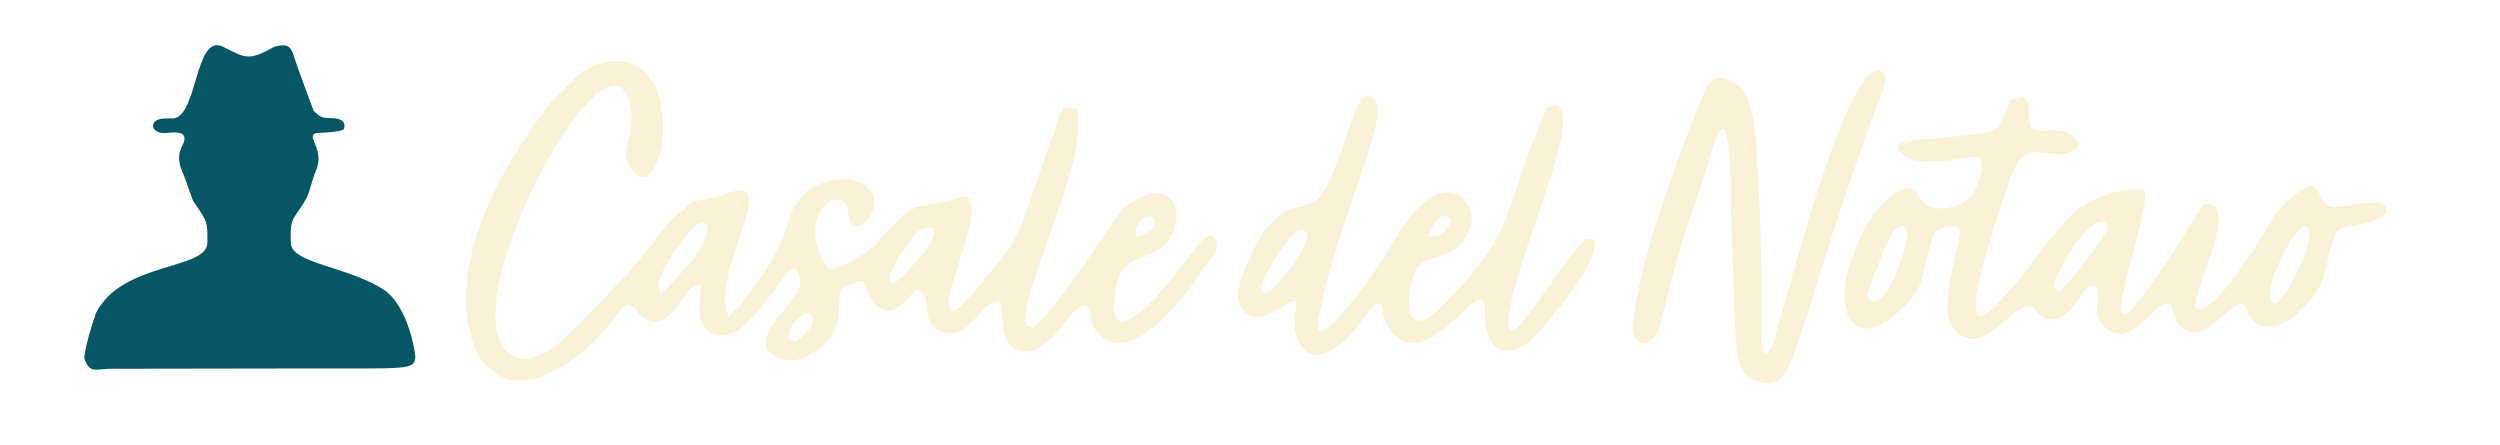
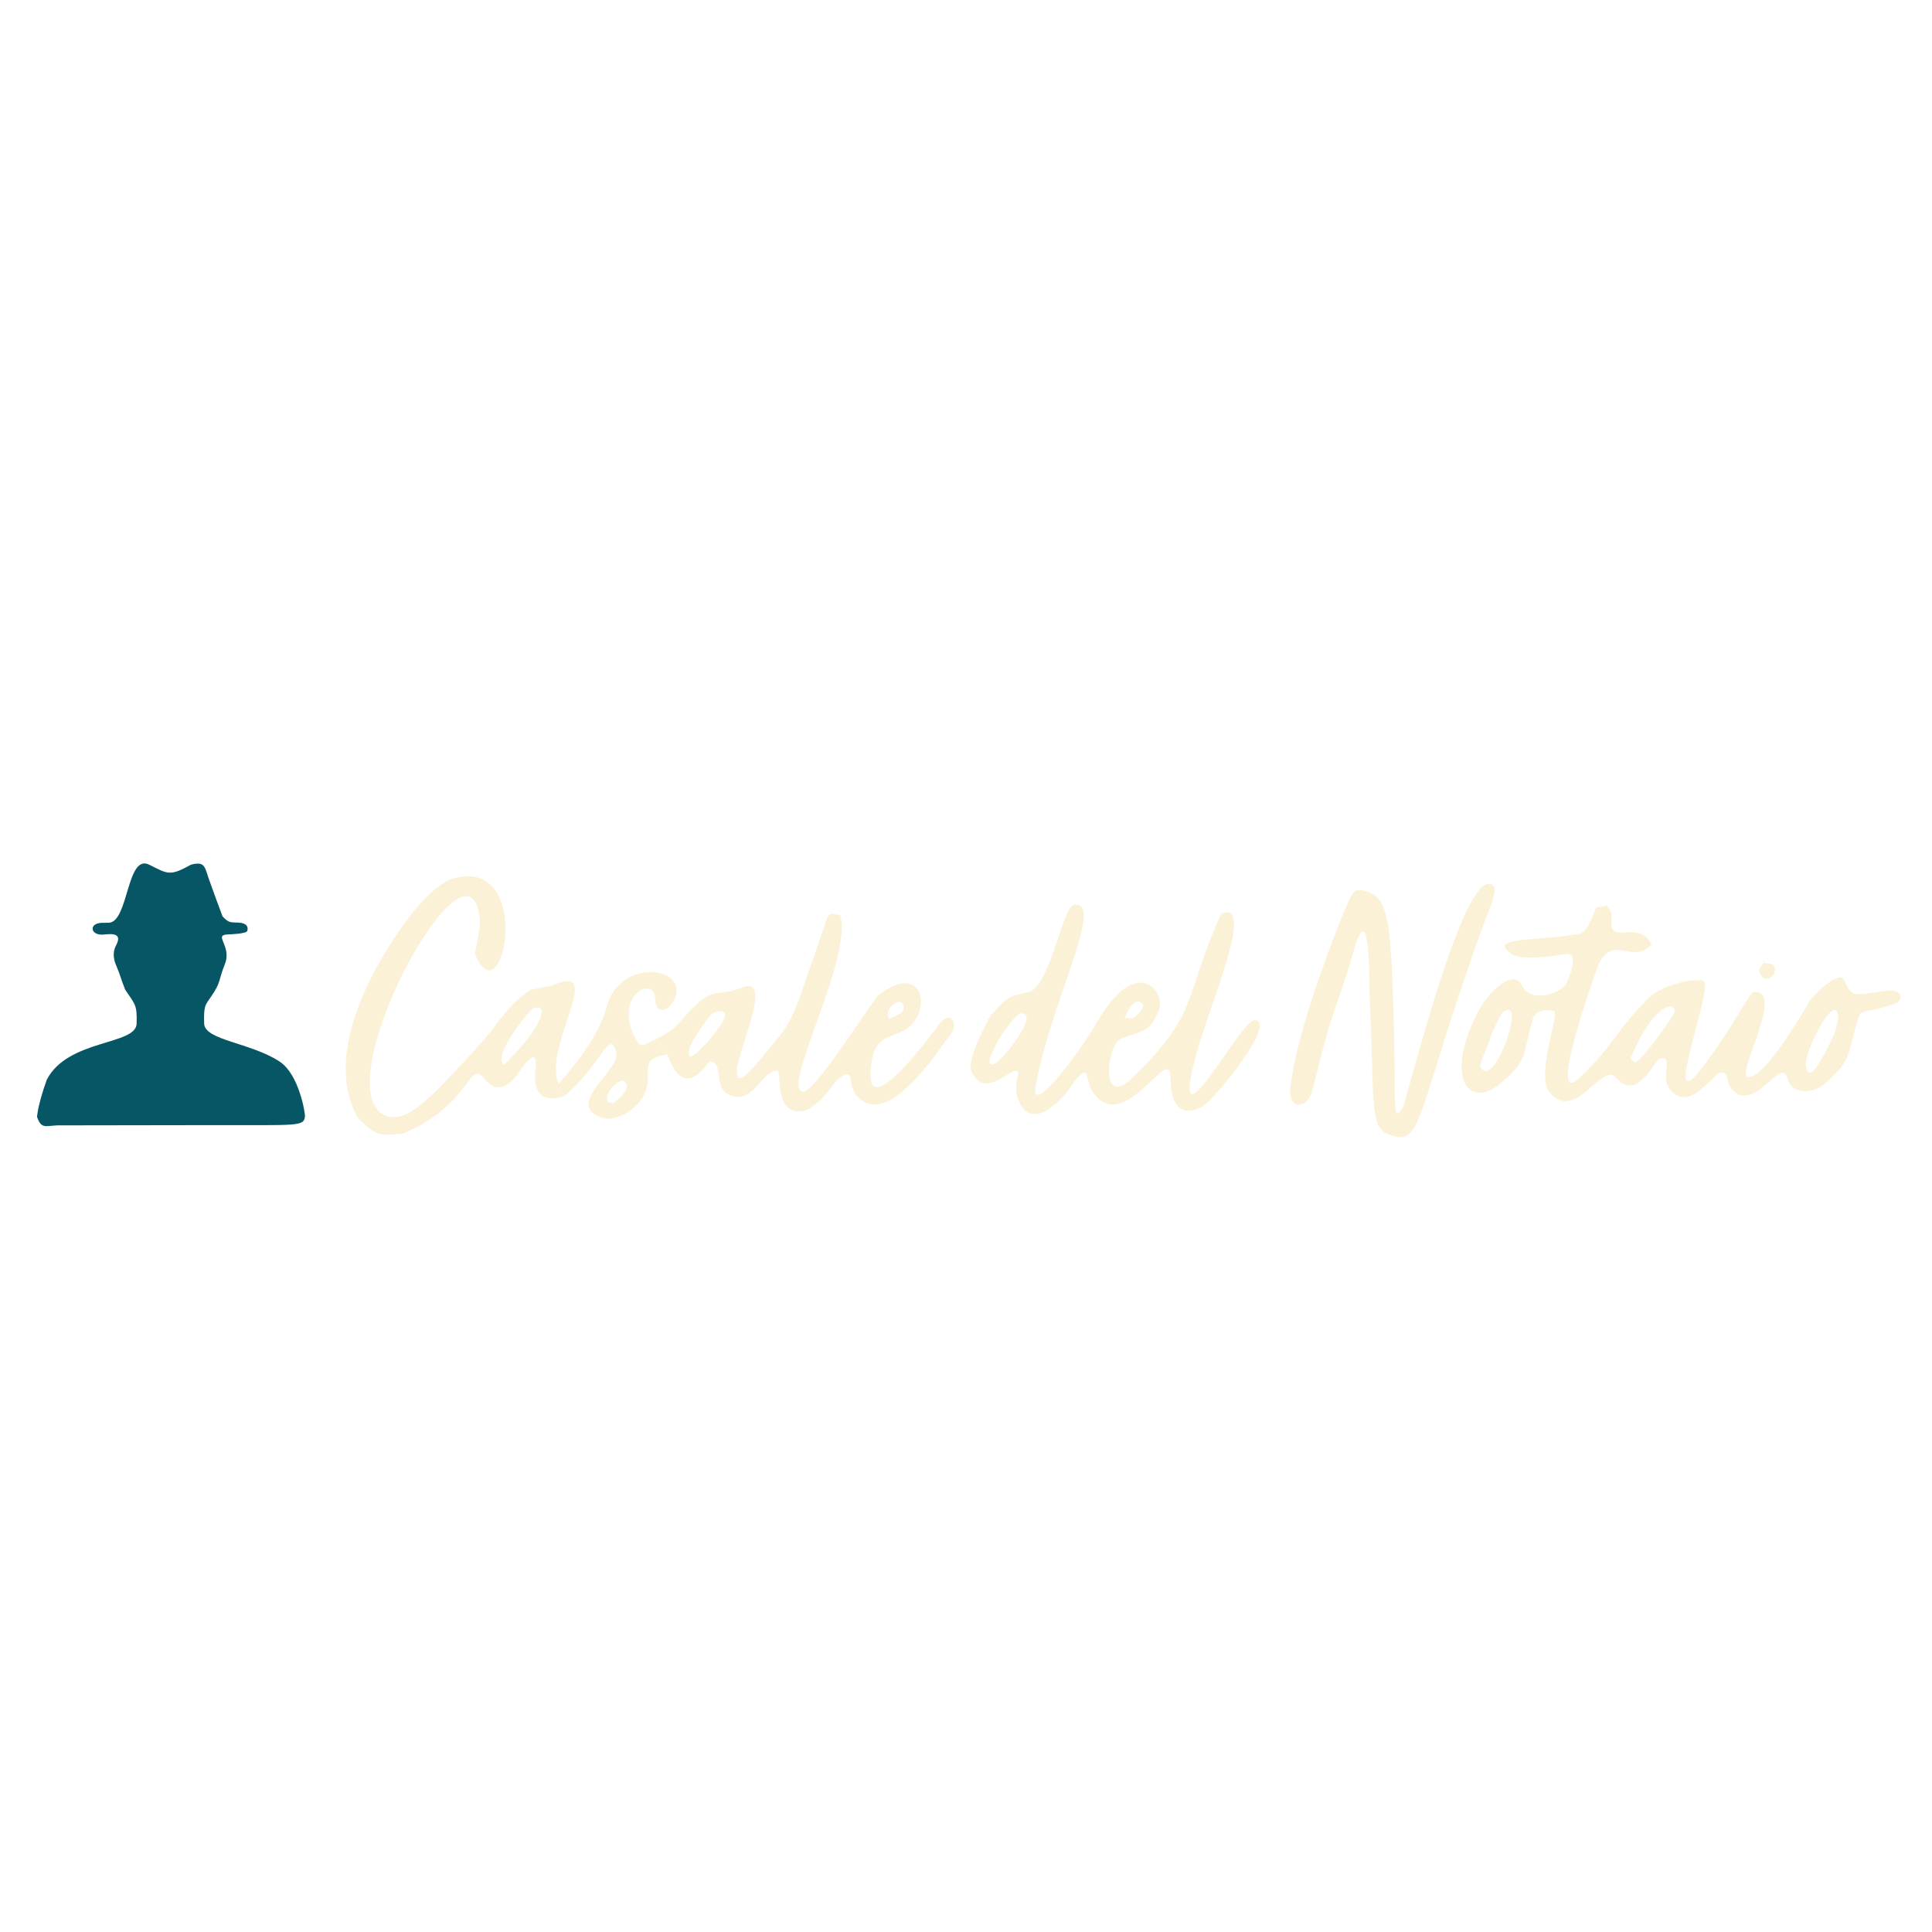
- <svg xmlns="http://www.w3.org/2000/svg" width="225" zoomAndPan="magnify" viewBox="0 0 168.75 30" height="40" preserveAspectRatio="xMidYMid meet" version="1.0">
-   <path fill="#065666" d="M 18.539 3.145 C 19.781 2.828 19.656 3.395 20.109 4.59 C 20.633 6.039 20.625 6.023 21.164 7.465 C 21.707 8.012 21.758 7.945 22.539 7.984 C 22.613 7.988 23.418 8.023 23.223 8.676 C 23.152 8.918 21.738 8.961 21.605 8.965 C 20.34 9.004 21.977 9.906 21.352 11.453 C 20.801 12.816 21.055 12.918 20.23 14.113 C 19.691 14.898 19.59 14.906 19.629 16.402 C 19.664 17.793 23.508 17.984 25.91 19.562 C 27.555 20.637 28.062 23.898 28.035 24.133 C 27.934 25.004 27.523 24.859 20.082 24.871 C 19.355 24.871 18.633 24.871 17.91 24.875 C 14.5 24.879 11.09 24.883 7.68 24.891 C 6.473 24.855 6.078 25.324 5.684 24.168 C 5.809 23.262 5.852 23.281 6.016 22.59 C 6.246 21.836 6.23 21.844 6.496 21.094 C 8.238 17.684 13.945 18.219 13.996 16.41 C 14.039 14.855 13.906 14.855 13.035 13.562 C 12.621 12.512 12.691 12.496 12.258 11.469 C 12.207 11.352 11.891 10.602 12.281 9.883 C 12.965 8.617 11.445 8.996 11.062 8.984 C 10.121 8.961 10.043 8.043 11.062 8 C 11.266 7.988 11.473 8 11.68 7.992 C 13.336 7.906 13.156 2.207 15.047 3.152 C 16.613 3.934 16.754 4.133 18.539 3.145 Z M 18.539 3.145 " fill-opacity="1" fill-rule="evenodd" />
-   <path fill="#faf1d7" d="M 135.734 6.715 L 136.637 6.547 C 136.684 6.777 136.93 6.934 136.977 7.16 C 137.055 7.523 136.93 7.906 137.004 8.27 C 137.258 9.586 139.422 7.793 140.34 9.824 C 138.746 11.52 137.152 8.91 135.914 11.477 C 135.652 12.195 131.477 23.738 134.375 20.898 C 137.617 17.715 137.086 17.262 140.324 14.051 C 142.219 12.734 144.527 12.66 144.715 12.871 C 145.43 13.66 141.242 24.242 144.352 20.336 C 146.836 17.215 148.531 13.77 148.867 13.754 C 151.809 13.625 146.441 22.023 148.852 20.738 C 150.441 19.891 153.242 15.012 153.555 14.465 C 154.461 13.477 154.41 13.465 155.551 12.699 C 155.734 12.723 155.902 12.527 156.086 12.551 C 156.676 12.633 156.508 14.047 157.719 13.953 C 158.473 13.898 159.215 13.746 159.965 13.66 C 160.07 13.648 161.172 13.527 161.109 14.285 C 161.098 14.422 160.918 14.508 160.906 14.641 C 158.297 15.629 157.887 15.066 157.609 15.898 C 156.613 18.879 157.211 19.262 154.855 21.359 C 153.812 22.289 152.074 22.383 151.668 20.949 C 151.145 19.113 149.066 23.68 147.223 22.059 C 146.34 21.285 146.965 20.391 146.082 20.508 C 145.434 20.594 143.477 23.906 141.883 21.895 C 141.027 20.812 142.223 19.098 141.098 19.301 C 140.492 19.414 139.246 23.055 137.324 20.867 C 136.219 19.605 133.867 24.844 131.77 22.027 C 130.766 20.676 132.555 15.777 132.25 15.414 C 132.098 15.23 130.711 15.117 130.453 15.961 C 129.539 18.988 130.148 19.414 127.684 21.434 C 125.098 23.559 123.082 20.949 125.785 15.57 C 126.734 13.684 128.824 11.812 129.504 13.18 C 130.387 14.957 132.969 13.613 133.184 13.148 C 134.336 10.66 133.504 10.594 133.297 10.586 C 133.25 10.582 129.699 11.262 128.723 10.629 C 126.406 9.129 130.961 9.555 134.473 8.879 C 134.797 8.57 134.957 8.68 135.734 6.715 Z M 127.086 17.059 C 126.137 19.773 125.812 19.879 126.266 20.266 C 127.48 21.297 130.008 13.707 127.844 15.547 C 127.742 15.633 127.789 15.656 127.086 17.059 Z M 138.574 19.324 C 138.988 19.648 138.945 19.648 138.988 19.648 C 139.438 19.617 142.258 15.68 142.27 15.422 C 142.316 14.43 140.457 14.789 138.574 19.324 Z M 155.645 17.102 C 155.895 16.055 155.918 16.062 155.914 15.969 C 155.824 13.383 153.086 18.66 153.211 19.875 C 153.449 22.16 155.527 17.371 155.645 17.102 Z M 155.645 17.102 " fill-opacity="1" fill-rule="evenodd" />
-   <path fill="#faf1d7" d="M 104.469 7.199 C 104.645 7.227 104.82 7.102 104.996 7.129 C 106.789 7.402 103.441 15.027 102.398 18.855 C 99.934 27.926 106.043 16.105 107.219 16.117 C 109.215 16.145 103.914 22.766 102.848 23.332 C 100.176 24.762 100.219 21.273 100.223 20.992 C 100.262 17.871 96.711 25.262 94.07 22.539 C 93.336 21.785 93.262 20.609 93.234 20.578 C 92.91 20.168 92.133 21.332 92.066 21.43 C 90.688 23.496 88.73 24.816 87.793 23.285 C 86.941 21.891 87.562 20.727 87.535 20.555 C 87.363 19.5 84.781 22.988 83.625 20.41 C 83.164 19.379 85.043 16.035 85.238 15.688 C 86.547 14.332 86.48 14.156 88.336 13.789 C 90.195 13.422 91.195 6.59 92.195 6.488 C 94.805 6.23 90.273 14.422 88.977 21.609 C 88.5 24.25 92.434 19.141 94.148 16.195 C 97.449 10.523 99.938 13.781 99.219 15.391 C 98.391 17.254 97.992 16.898 96.094 17.66 C 94.941 18.121 94.254 23.664 97.094 20.887 C 102.738 15.363 101.207 14.387 104.469 7.199 Z M 96.379 15.988 C 96.625 15.887 96.93 16 97.176 15.898 C 97.457 15.781 97.949 15.086 97.949 14.91 C 97.949 14.758 97.246 13.781 96.379 15.988 Z M 86.207 17.23 C 86.102 17.402 84.285 20.301 85.605 19.719 C 86.281 19.418 89.332 15.469 87.793 15.547 C 87.609 15.559 87.379 15.57 86.207 17.23 Z M 86.207 17.23 " fill-opacity="1" fill-rule="evenodd" />
-   <path fill="#faf1d7" d="M 72.66 7.332 C 73.781 10.879 67.707 21.84 69.555 22.086 C 70.457 22.207 74.316 16.082 75.793 14.07 C 79.605 11.133 80.266 15.223 78.402 16.684 C 76.938 17.836 75.348 17.043 75.203 20.527 C 75.035 24.617 80.715 16.719 80.961 16.414 C 81.867 15.277 82.418 16.34 82.027 17.082 C 81.93 17.273 81.895 17.211 80.438 19.289 C 78.758 21.367 76.109 24.508 74.141 22.52 C 73.184 21.555 73.949 20.113 72.793 20.809 C 72.305 21.102 71.961 21.758 71.105 22.707 C 70.031 23.656 69.668 23.688 69.453 23.711 C 67.105 23.965 67.832 20.348 67.43 20.332 C 66.102 20.277 65.402 23.359 63.316 22.297 C 62.09 21.672 63.012 19.613 61.785 19.57 C 61.621 19.562 59.738 23.098 58.262 18.977 C 57.785 18.297 57.863 18.273 57.234 17.73 C 59.363 16.695 59.043 16.305 60.809 14.699 C 62.234 13.402 62.559 14.164 64.5 13.395 C 67.25 12.301 63.934 19.004 64.051 20.512 C 64.152 21.785 65.371 20.152 67.32 17.809 C 68.855 15.957 68.945 15.207 71.148 8.875 C 71.309 8.484 71.395 8.062 71.551 7.672 C 71.805 7.047 71.984 7.32 72.66 7.332 Z M 76.75 16.027 L 77.785 15.512 C 78.27 14.898 77.672 14.039 76.855 15.059 C 76.457 15.555 76.75 16.012 76.75 16.027 Z M 62.223 17.188 L 62.668 16.57 C 62.727 16.492 63.785 15.008 62.215 15.453 C 61.75 15.582 60.258 17.922 60.145 18.344 C 59.535 20.582 62.105 17.336 62.223 17.188 Z M 62.223 17.188 " fill-opacity="1" fill-rule="evenodd" />
-   <path fill="#faf1d7" d="M 37.32 6.758 C 37.828 6.234 39.188 4.598 40.531 4.262 C 47.227 2.59 44.523 16.227 42.207 10.578 C 42.668 8.367 42.641 8.031 42.625 7.809 C 41.895 -1.164 29.152 22.402 34.953 24.145 C 36.559 24.625 38.547 22.387 39.117 21.863 C 43.348 17.547 43.863 16.598 44.121 16.273 C 45.367 14.781 45.281 14.734 46.82 13.598 C 48.574 13.262 48.684 13.215 48.836 13.152 C 53.117 11.359 47.84 18.387 49.188 21.41 L 49.629 22.469 C 46.648 23.387 47.262 20.246 47.277 20.004 C 47.414 17.941 45.809 20.566 45.738 20.68 C 45.57 20.844 44.328 22.719 42.973 20.969 C 41.703 19.324 41.863 23.238 36.172 25.586 C 34.09 25.793 34.004 25.719 32.48 24.316 C 29.523 19.238 33.387 11.676 37.32 6.758 Z M 44.594 19.867 C 47.707 16.879 48.391 14.84 47.27 15.059 C 47.09 15.094 46.867 15.137 45.703 16.75 C 43.863 19.305 44.578 19.754 44.594 19.867 Z M 44.594 19.867 " fill-opacity="1" fill-rule="evenodd" />
-   <path fill="#faf1d7" d="M 126.969 6.469 L 126.516 7.621 C 120.551 23.875 121.43 26.961 118.281 25.586 C 116.805 24.941 117.246 22.641 116.836 14.344 C 116.773 13.098 116.953 4.836 115.328 10.926 C 115.035 12.023 113.84 15.426 113.832 15.445 C 112.785 18.742 112.922 18.738 112.016 22.074 C 111.621 23.531 109.926 23.68 110.242 21.602 C 110.395 20.586 110.68 17.246 114.434 7.691 C 115.34 5.754 115.258 4.617 117.133 5.629 C 118.543 6.387 118.512 9.98 118.645 11.027 L 118.695 12.133 C 119.188 22.77 118.523 24.887 119.562 23.48 C 119.895 23.031 124.797 2.625 127.164 4.93 C 127.43 5.184 127.012 6.352 126.969 6.469 Z M 126.969 6.469 " fill-opacity="1" fill-rule="evenodd" />
-   <path fill="#faf1d7" d="M 57.234 17.73 C 57.863 18.273 57.785 18.297 58.262 18.977 C 56.332 19.273 56.691 19.863 56.637 21.098 C 56.535 23.305 54.07 24.648 52.867 24.27 C 49.512 23.223 54.352 20.293 54.008 18.852 C 53.477 16.621 52.688 19.988 49.629 22.469 L 49.188 21.41 C 52.445 17.836 53.051 15.543 53.207 14.953 C 54.273 10.914 60.148 11.586 58.828 14.402 C 58.316 15.488 57.27 15.598 57.258 14.441 C 57.234 12.18 53.613 14.145 55.648 17.738 C 56.125 18.578 56.344 18.102 57.234 17.73 Z M 53.742 23.059 C 55.652 21.602 54.574 21.117 54.465 21.152 C 53.852 21.336 52.969 22.332 53.281 22.914 C 53.359 23.055 53.668 22.918 53.742 23.059 Z M 53.742 23.059 " fill-opacity="1" fill-rule="evenodd" />
+ <svg xmlns="http://www.w3.org/2000/svg" width="100%" height="100%" viewBox="0 0 938 938" version="1.1" xml:space="preserve" style="fill-rule:evenodd;clip-rule:evenodd;stroke-linejoin:round;stroke-miterlimit:2;">
+   <g>
+     <path d="M92.772,419.79C100.014,417.946 99.279,421.254 101.926,428.212C104.964,436.641 104.917,436.541 108.057,444.937C111.222,448.132 111.511,447.741 116.058,447.956C116.511,447.977 121.176,448.198 120.048,451.981C119.628,453.39 111.409,453.647 110.645,453.671C103.256,453.903 112.793,459.144 109.151,468.159C105.948,476.089 107.42,476.686 102.631,483.647C99.49,488.213 98.89,488.253 99.12,496.96C99.334,505.067 121.699,506.181 135.702,515.362C145.257,521.627 148.216,540.613 148.061,541.962C147.476,547.034 145.092,546.199 101.758,546.262C97.546,546.268 93.334,546.273 89.121,546.279C69.268,546.31 49.416,546.34 29.563,546.371C22.541,546.18 20.24,548.902 17.957,542.177C18.681,536.904 18.924,537.009 19.884,532.98C21.227,528.59 21.127,528.649 22.686,524.275C32.824,504.433 66.038,507.531 66.328,497.014C66.577,487.966 65.809,487.965 60.737,480.433C58.327,474.319 58.752,474.238 56.209,468.242C55.921,467.562 54.074,463.208 56.348,459.01C60.335,451.651 51.478,453.841 49.266,453.787C43.776,453.654 43.316,448.314 49.25,448.045C50.452,447.99 51.658,448.061 52.859,448.001C62.486,447.518 61.446,414.339 72.447,419.823C81.573,424.372 82.397,425.53 92.772,419.791L92.772,419.79Z" style="fill:rgb(6,86,102);" />
+     <path d="M775.025,440.568L780.273,439.603C780.556,440.933 781.974,441.836 782.258,443.166C782.706,445.27 781.995,447.507 782.407,449.619C783.901,457.282 796.487,446.85 801.829,458.675C792.568,468.541 783.273,453.342 776.067,468.303C774.555,472.483 750.25,539.682 767.119,523.134C785.996,504.616 782.884,501.972 801.739,483.272C812.782,475.621 826.211,475.186 827.311,476.406C831.465,481.012 807.085,542.604 825.201,519.86C839.662,501.705 849.516,481.638 851.482,481.551C868.607,480.798 837.366,529.685 851.388,522.212C860.653,517.274 876.949,488.864 878.765,485.697C884.042,479.942 883.752,479.874 890.393,475.401C891.459,475.551 892.442,474.401 893.508,474.551C896.939,475.034 895.963,483.254 903,482.717C907.388,482.382 911.718,481.503 916.09,481.011C916.692,480.943 923.117,480.221 922.736,484.647C922.668,485.438 921.631,485.929 921.563,486.72C906.376,492.462 903.985,489.187 902.369,494.03C896.579,511.382 900.041,513.622 886.343,525.824C880.275,531.229 870.157,531.779 867.781,523.437C864.733,512.737 852.641,539.334 841.904,529.902C836.765,525.388 840.398,520.184 835.258,520.872C831.484,521.377 820.107,540.639 810.826,528.934C805.841,522.647 812.807,512.65 806.253,513.848C802.729,514.492 795.469,535.687 784.292,522.965C777.838,515.618 764.153,546.1 751.952,529.714C746.091,521.842 756.508,493.336 754.738,491.22C753.848,490.155 745.779,489.484 744.291,494.395C738.951,512.019 742.498,514.488 728.156,526.26C713.097,538.621 701.372,523.427 717.116,492.132C722.641,481.15 734.794,470.244 738.75,478.201C743.891,488.542 758.925,480.722 760.18,478.015C766.892,463.54 762.033,463.144 760.84,463.1C760.557,463.09 739.884,467.039 734.211,463.361C720.735,454.624 747.245,457.108 767.693,453.178C769.573,451.38 770.509,452.02 775.024,440.567L775.025,440.568ZM724.687,500.779C719.153,516.588 717.27,517.21 719.9,519.447C726.98,525.467 741.683,481.269 729.095,491.976C728.495,492.486 728.771,492.624 724.687,500.779ZM791.565,513.979C793.964,515.855 793.721,515.872 793.964,515.855C796.574,515.675 813.005,492.762 813.073,491.269C813.339,485.48 802.524,487.569 791.565,513.979ZM890.924,501.031C892.386,494.942 892.522,494.995 892.503,494.454C891.978,479.399 876.032,510.121 876.77,517.18C878.162,530.48 890.241,502.607 890.924,501.031Z" style="fill:rgb(250,241,215);" />
+     <path d="M593.007,443.393C594.033,443.551 595.069,442.823 596.095,442.981C606.515,444.582 587.025,488.958 580.968,511.254C566.626,564.049 602.187,495.229 609.015,495.313C620.655,495.456 589.793,534.004 583.59,537.316C568.028,545.624 568.282,525.334 568.302,523.696C568.529,505.513 547.857,548.538 532.478,532.686C528.218,528.295 527.769,521.465 527.627,521.285C525.727,518.88 521.198,525.673 520.824,526.233C512.8,538.266 501.387,545.946 495.941,537.031C490.983,528.915 494.587,522.136 494.429,521.146C493.448,515.01 478.403,535.298 471.676,520.293C468.99,514.302 479.939,494.833 481.078,492.807C488.68,484.919 488.301,483.881 499.108,481.751C509.92,479.62 515.739,439.841 521.572,439.263C536.762,437.758 510.38,485.428 502.83,527.283C500.057,542.657 522.956,512.903 532.938,495.752C552.142,462.753 566.639,481.702 562.462,491.075C557.623,501.933 555.321,499.849 544.254,504.283C537.559,506.966 533.548,539.241 550.074,523.078C582.949,490.925 574.035,485.244 593.008,443.393L593.007,443.393ZM545.911,494.563C547.357,493.97 549.122,494.618 550.567,494.025C552.203,493.354 555.072,489.302 555.071,488.288C555.07,487.4 550.977,481.711 545.911,494.563ZM486.718,501.783C486.085,502.794 475.52,519.654 483.205,516.27C487.148,514.533 504.891,491.532 495.95,491.993C494.875,492.048 493.539,492.117 486.718,501.783Z" style="fill:rgb(250,241,215);" />
+     <path d="M407.847,444.173C414.37,464.822 379.017,528.624 389.772,530.059C395.03,530.76 417.49,495.096 426.089,483.4C448.284,466.289 452.118,490.108 441.278,498.615C432.742,505.314 423.496,500.706 422.659,520.97C421.675,544.799 454.743,498.81 456.163,497.031C461.439,490.42 464.64,496.61 462.386,500.924C461.799,502.046 461.593,501.667 453.122,513.762C443.339,525.872 427.916,544.15 416.465,532.588C410.895,526.963 415.355,518.56 408.622,522.613C405.78,524.324 403.782,528.146 398.791,533.677C392.539,539.206 390.43,539.382 389.18,539.517C375.507,540.991 379.73,519.945 377.4,519.849C369.675,519.531 365.597,537.461 353.453,531.283C346.317,527.653 351.672,515.649 344.53,515.4C343.577,515.367 332.615,535.936 324.029,511.962C321.262,508.001 321.711,507.85 318.05,504.706C330.436,498.669 328.579,496.395 338.859,487.047C347.163,479.496 349.038,483.94 360.338,479.451C376.357,473.088 357.041,512.116 357.731,520.894C358.314,528.311 365.416,518.808 376.754,505.151C385.699,494.376 386.229,490.006 399.051,453.146C399.969,450.862 400.476,448.427 401.394,446.143C402.856,442.505 403.914,444.106 407.847,444.174L407.847,444.173ZM431.65,494.785L437.681,491.772C440.504,488.205 437.01,483.219 432.268,489.138C429.945,492.037 431.66,494.693 431.65,494.786L431.65,494.785ZM347.081,501.54L349.687,497.937C350.014,497.48 356.19,488.853 347.033,491.43C344.326,492.192 335.652,505.821 334.985,508.262C331.428,521.296 346.393,502.408 347.08,501.54L347.081,501.54Z" style="fill:rgb(250,241,215);" />
+     <path d="M202.115,440.824C205.074,437.766 212.979,428.238 220.816,426.282C259.794,416.554 244.051,495.937 230.567,463.061C233.253,450.181 233.095,448.237 232.99,446.937C228.749,394.697 154.558,531.885 188.336,542.031C197.685,544.839 209.255,531.814 212.582,528.768C237.209,503.626 240.207,498.109 241.698,496.206C248.97,487.522 248.458,487.25 257.418,480.642C267.631,478.685 268.265,478.419 269.152,478.048C294.083,467.606 263.357,508.53 271.204,526.119L273.779,532.288C256.426,537.637 260.001,519.335 260.092,517.937C260.872,505.932 251.537,521.206 251.129,521.874C250.152,522.828 242.901,533.748 235.024,523.541C227.641,513.974 228.567,536.77 195.439,550.435C183.306,551.64 182.814,551.191 173.932,543.044C156.717,513.466 179.214,469.459 202.115,440.823L202.115,440.824ZM244.449,517.136C262.575,499.749 266.552,487.865 260.033,489.149C258.979,489.356 257.691,489.61 250.919,499.002C240.207,513.858 244.361,516.485 244.449,517.136Z" style="fill:rgb(250,241,215);" />
+     <path d="M724,439.141L721.364,445.839C686.628,540.475 691.752,558.436 673.414,550.432C664.821,546.681 667.39,533.282 665.007,484.981C664.649,477.733 665.701,429.642 656.227,465.093C654.524,471.467 647.568,491.284 647.529,491.397C641.435,510.578 642.216,510.563 636.959,529.981C634.659,538.477 624.788,539.321 626.615,527.24C627.51,521.324 629.178,501.877 651.036,446.257C656.299,434.982 655.815,428.366 666.746,434.249C674.94,438.659 674.768,459.574 675.544,465.682L675.831,472.111C678.696,534.036 674.837,546.361 680.881,538.166C682.813,535.546 711.346,416.759 725.144,430.169C726.685,431.667 724.242,438.46 723.998,439.141L724,439.141Z" style="fill:rgb(250,241,215);" />
+     <path d="M318.049,504.704C321.71,507.848 321.26,507.999 324.028,511.96C312.787,513.68 314.877,517.114 314.555,524.311C313.98,537.157 299.623,544.962 292.62,542.776C273.077,536.677 301.273,519.617 299.269,511.224C296.167,498.232 291.565,517.846 273.779,532.289L271.204,526.12C290.166,505.316 293.696,491.955 294.601,488.531C300.817,465.006 335.016,468.918 327.316,485.321C324.351,491.636 318.242,492.278 318.177,485.54C318.051,472.394 296.971,483.831 308.822,504.736C311.598,509.633 312.851,506.854 318.049,504.703L318.049,504.704ZM297.72,535.72C308.827,527.223 302.554,524.425 301.926,524.613C298.358,525.68 293.216,531.476 295.043,534.874C295.486,535.698 297.277,534.896 297.72,535.72Z" style="fill:rgb(250,241,215);" />
+     <g transform="matrix(1.355748,0,0,1.289149,-306.5682,-137.429)">
+       <path d="M856.134,471.7C857.179,479.061 863.994,473.4 861.002,469.733C860.863,469.561 855.842,469.515 858.041,468.371" style="fill:rgb(250,241,215);" />
+     </g>
+   </g>
</svg>
